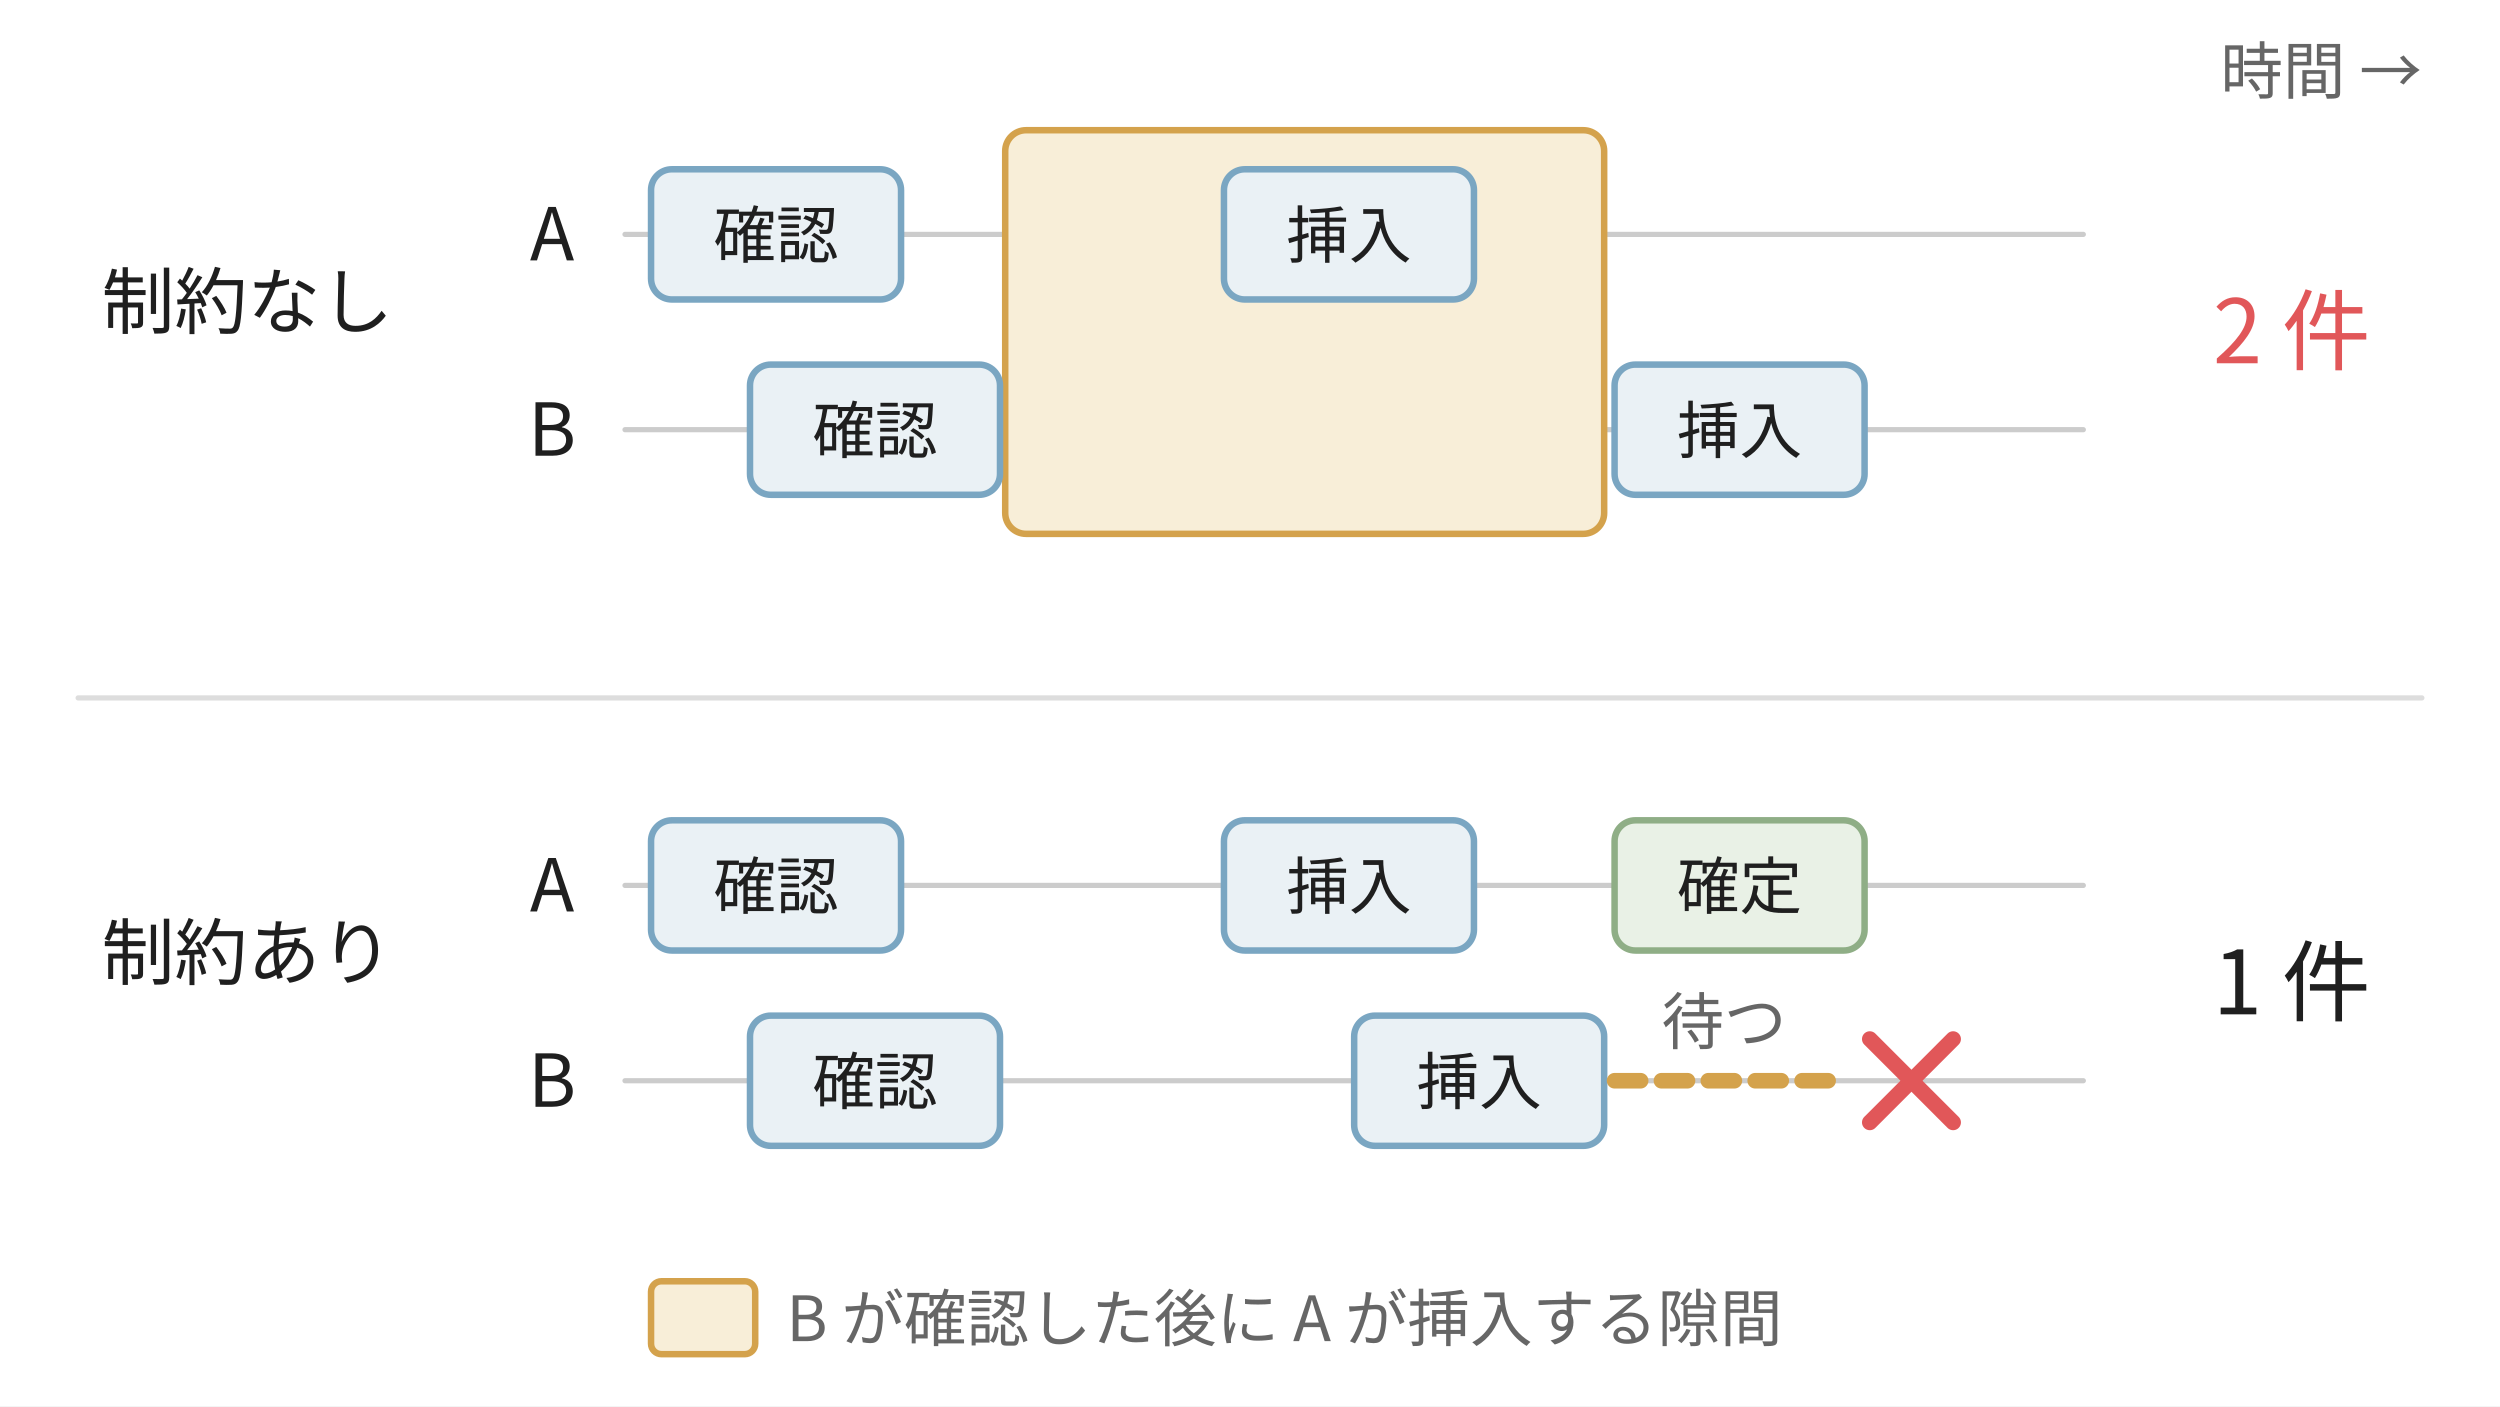
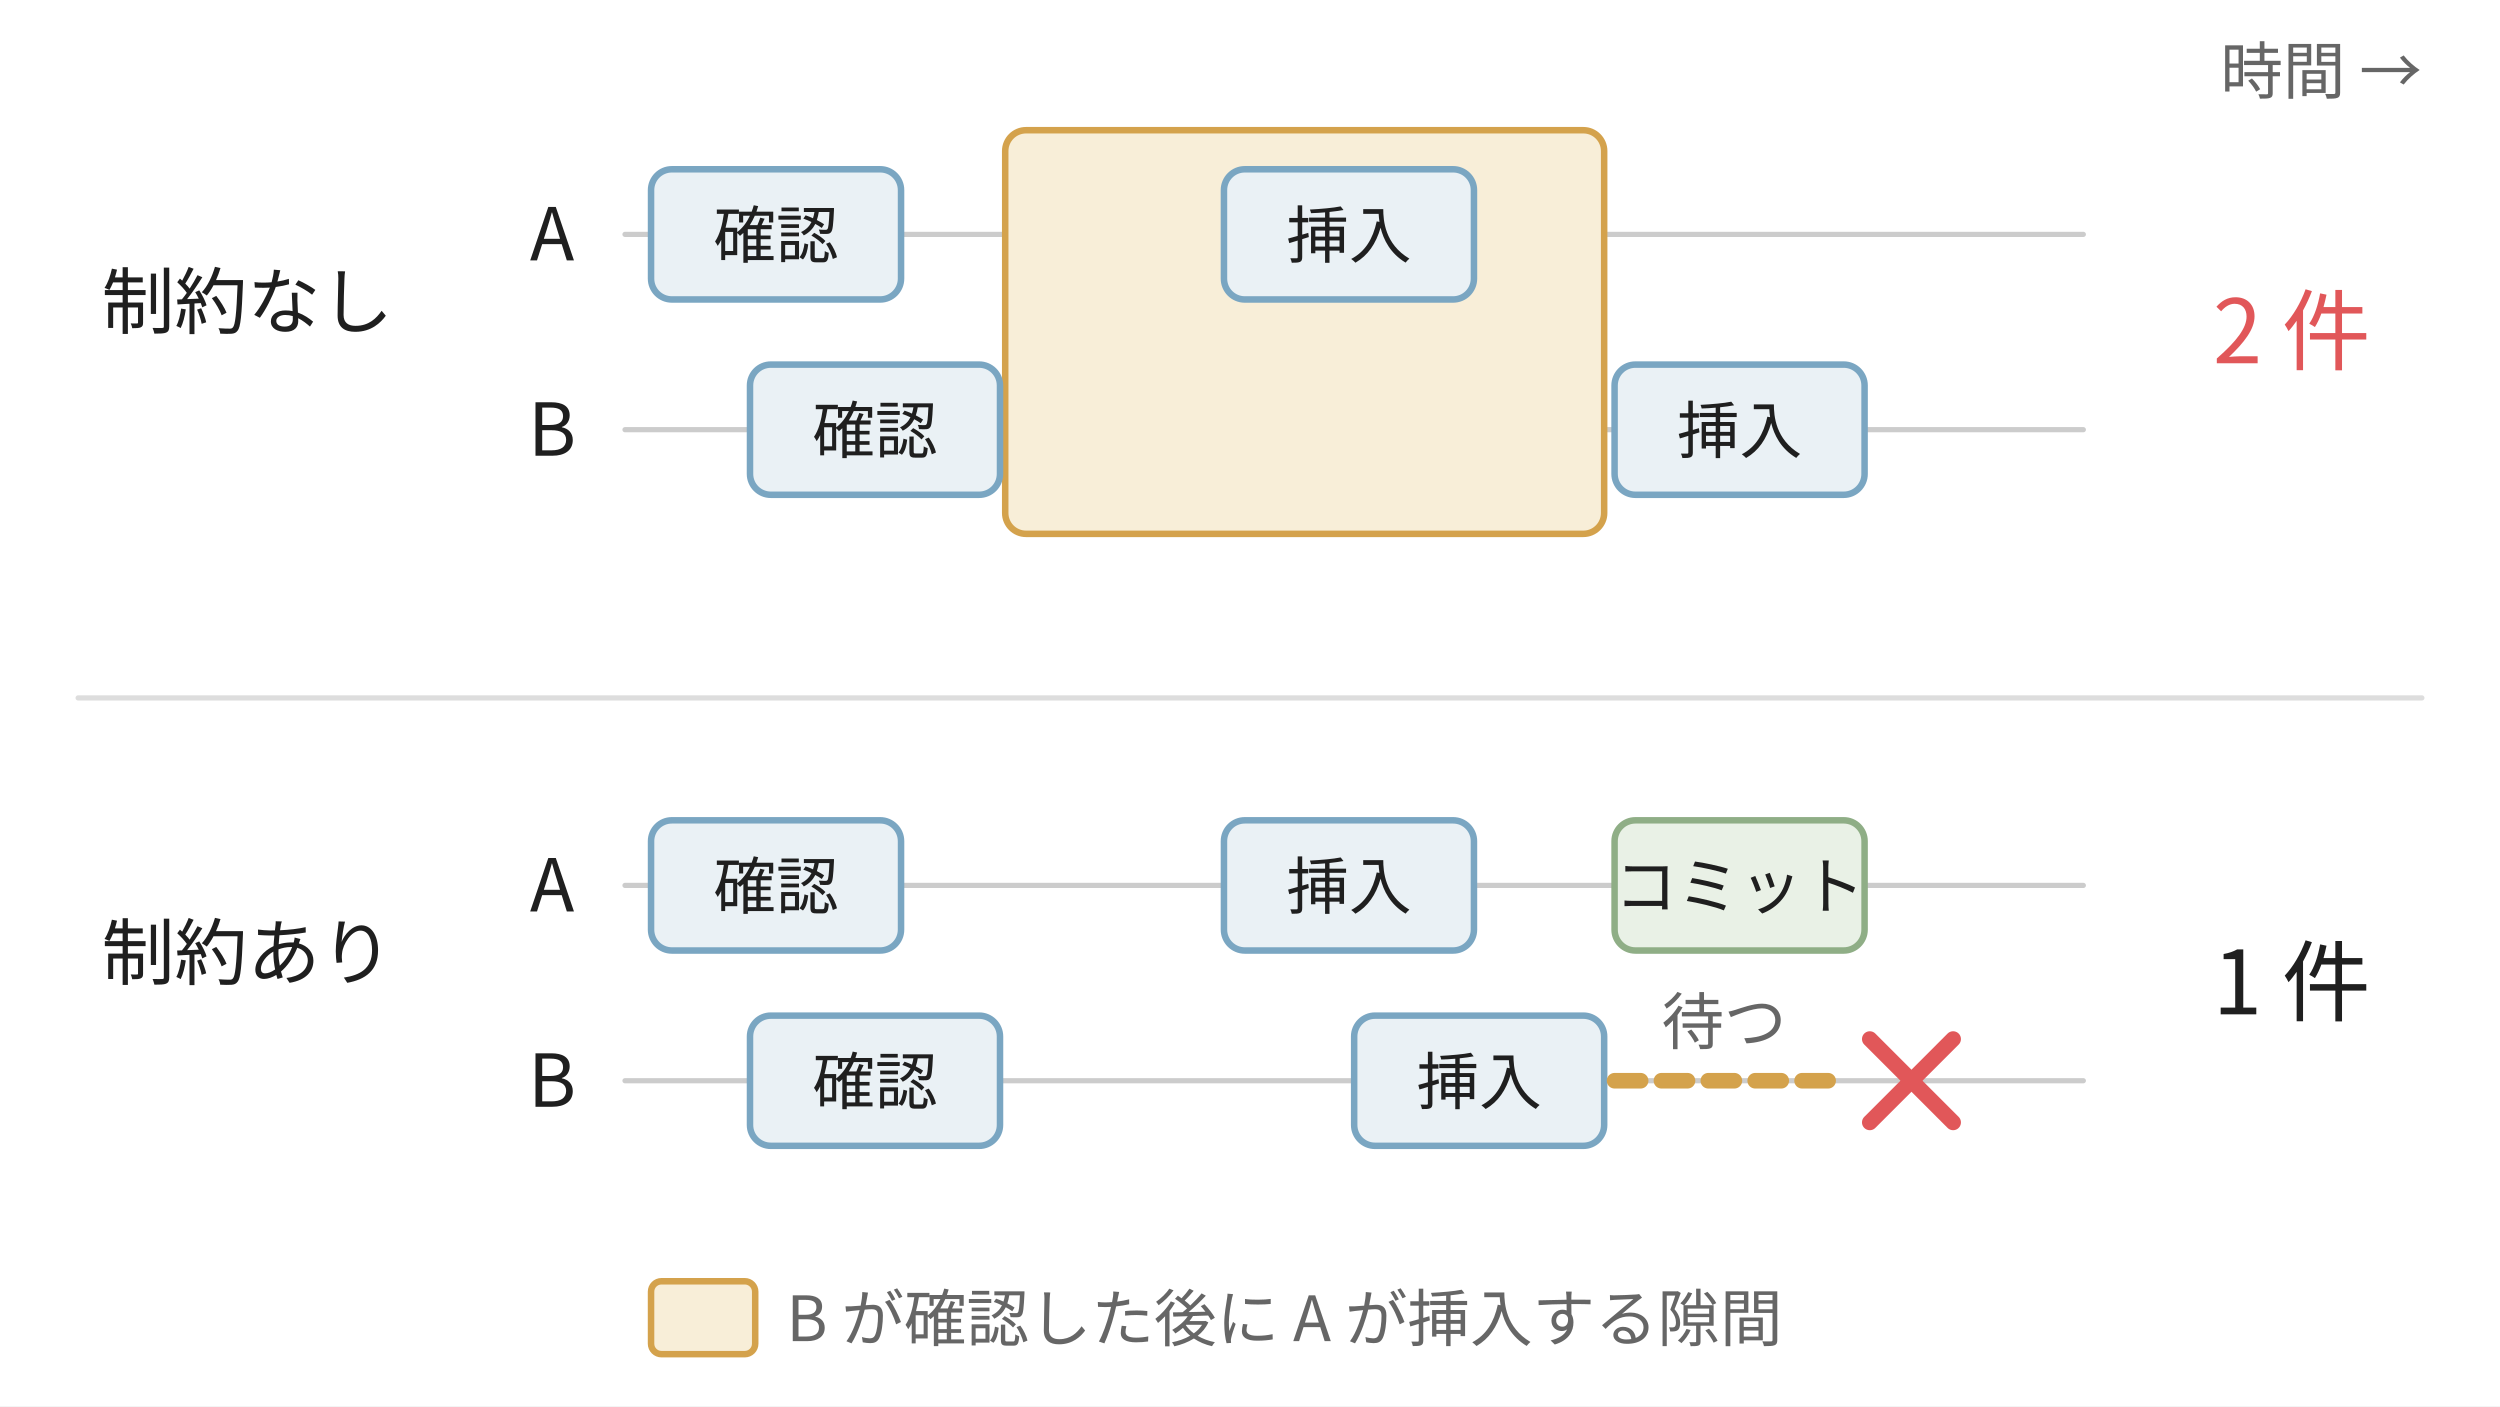
<svg xmlns="http://www.w3.org/2000/svg" width="960" height="540" viewBox="0 0 960 540" role="img">
  <style>text{font-family:'Hiragino Sans','Noto Sans CJK JP','Yu Gothic',sans-serif;fill:#1f1f1f}</style>
  <defs>
    <marker id="arrow" viewBox="0 0 10 10" refX="9" refY="5" markerWidth="4" markerHeight="4" orient="auto">
      <path d="M0,0 L10,5 L0,10 z" fill="#e15759" />
    </marker>
  </defs>
  <rect width="960" height="540" fill="#ffffff" />
  <text x="930" y="36" font-size="24" font-weight="normal" text-anchor="end" style="fill:#666666">時間 →</text>
  <text x="95" y="126" font-size="28" font-weight="normal" text-anchor="middle" style="fill:#1f1f1f">制約なし</text>
  <text x="212" y="100" font-size="28" font-weight="normal" text-anchor="middle" style="fill:#1f1f1f">A</text>
  <line x1="240" y1="90" x2="800" y2="90" stroke="#cccccc" stroke-width="2" stroke-linecap="round" />
  <text x="212" y="175" font-size="28" font-weight="normal" text-anchor="middle" style="fill:#1f1f1f">B</text>
  <line x1="240" y1="165" x2="800" y2="165" stroke="#cccccc" stroke-width="2" stroke-linecap="round" />
  <rect x="386" y="50" width="230" height="155" rx="8" fill="#f8eed8" stroke="#d4a24c" stroke-width="2.5" />
  <rect x="250" y="65.0" width="96" height="50" rx="8" fill="#eaf1f5" stroke="#7aa6c2" stroke-width="2.5" />
  <text x="298.0" y="99" font-size="24" font-weight="normal" text-anchor="middle" style="fill:#1f1f1f">確認</text>
  <rect x="288" y="140.0" width="96" height="50" rx="8" fill="#eaf1f5" stroke="#7aa6c2" stroke-width="2.5" />
  <text x="336.0" y="174" font-size="24" font-weight="normal" text-anchor="middle" style="fill:#1f1f1f">確認</text>
  <rect x="470" y="65.0" width="96" height="50" rx="8" fill="#eaf1f5" stroke="#7aa6c2" stroke-width="2.5" />
  <text x="518.0" y="99" font-size="24" font-weight="normal" text-anchor="middle" style="fill:#1f1f1f">挿入</text>
  <rect x="620" y="140.0" width="96" height="50" rx="8" fill="#eaf1f5" stroke="#7aa6c2" stroke-width="2.5" />
  <text x="668.0" y="174" font-size="24" font-weight="normal" text-anchor="middle" style="fill:#1f1f1f">挿入</text>
  <text x="880" y="139.5" font-size="34" font-weight="normal" text-anchor="middle" style="fill:#e15759">2 件</text>
  <line x1="30" y1="268" x2="930" y2="268" stroke="#dddddd" stroke-width="2" stroke-linecap="round" />
  <text x="95" y="376" font-size="28" font-weight="normal" text-anchor="middle" style="fill:#1f1f1f">制約あり</text>
  <text x="212" y="350" font-size="28" font-weight="normal" text-anchor="middle" style="fill:#1f1f1f">A</text>
  <line x1="240" y1="340" x2="800" y2="340" stroke="#cccccc" stroke-width="2" stroke-linecap="round" />
  <text x="212" y="425" font-size="28" font-weight="normal" text-anchor="middle" style="fill:#1f1f1f">B</text>
  <line x1="240" y1="415" x2="800" y2="415" stroke="#cccccc" stroke-width="2" stroke-linecap="round" />
  <rect x="250" y="315.0" width="96" height="50" rx="8" fill="#eaf1f5" stroke="#7aa6c2" stroke-width="2.5" />
  <text x="298.0" y="349" font-size="24" font-weight="normal" text-anchor="middle" style="fill:#1f1f1f">確認</text>
  <rect x="288" y="390.0" width="96" height="50" rx="8" fill="#eaf1f5" stroke="#7aa6c2" stroke-width="2.5" />
  <text x="336.0" y="424" font-size="24" font-weight="normal" text-anchor="middle" style="fill:#1f1f1f">確認</text>
  <rect x="470" y="315.0" width="96" height="50" rx="8" fill="#eaf1f5" stroke="#7aa6c2" stroke-width="2.5" />
  <text x="518.0" y="349" font-size="24" font-weight="normal" text-anchor="middle" style="fill:#1f1f1f">挿入</text>
  <rect x="620" y="315.0" width="96" height="50" rx="8" fill="#e9f1e6" stroke="#8fae86" stroke-width="2.5" />
-   <text x="668.0" y="349" font-size="24" font-weight="normal" text-anchor="middle" style="fill:#1f1f1f">確定</text>
+   <text x="668.0" y="349" font-size="24" font-weight="normal" text-anchor="middle" style="fill:#1f1f1f">コミット</text>
  <rect x="520" y="390.0" width="96" height="50" rx="8" fill="#eaf1f5" stroke="#7aa6c2" stroke-width="2.5" />
  <text x="568.0" y="424" font-size="24" font-weight="normal" text-anchor="middle" style="fill:#1f1f1f">挿入</text>
  <line x1="620" y1="415" x2="704" y2="415" stroke="#d4a24c" stroke-width="6" stroke-linecap="round" stroke-dasharray="10 8" />
  <text x="662" y="401" font-size="24" font-weight="normal" text-anchor="middle" style="fill:#666666">待つ</text>
  <line x1="718" y1="399" x2="750" y2="431" stroke="#e15759" stroke-width="6" stroke-linecap="round" />
  <line x1="750" y1="399" x2="718" y2="431" stroke="#e15759" stroke-width="6" stroke-linecap="round" />
  <text x="880" y="389.5" font-size="34" font-weight="normal" text-anchor="middle" style="fill:#1f1f1f">1 件</text>
  <rect x="250" y="492" width="40" height="28" rx="4" fill="#f8eed8" stroke="#d4a24c" stroke-width="2.5" />
  <text x="302" y="515" font-size="24" font-weight="normal" text-anchor="start" style="fill:#666666">B が確認した後に A が挿入する隙間</text>
</svg>
